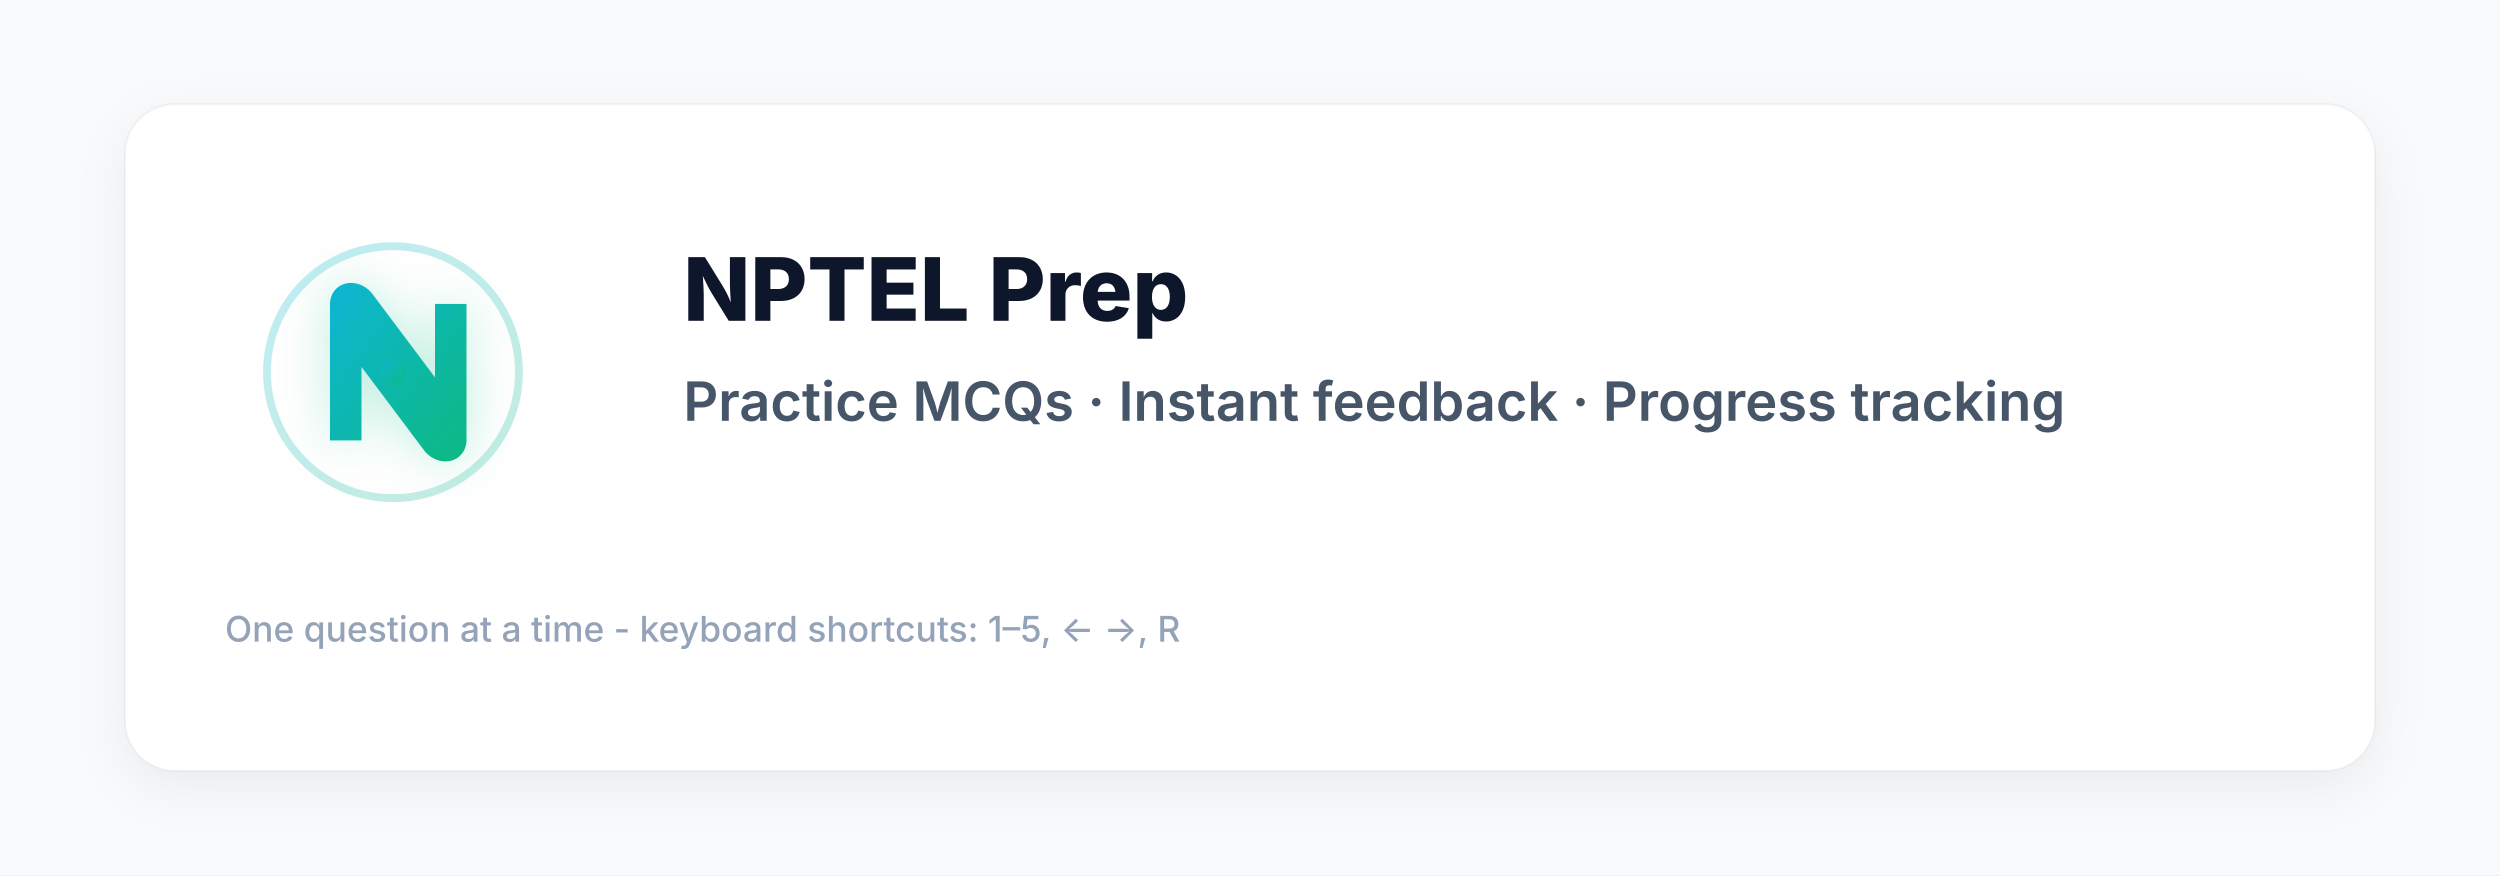
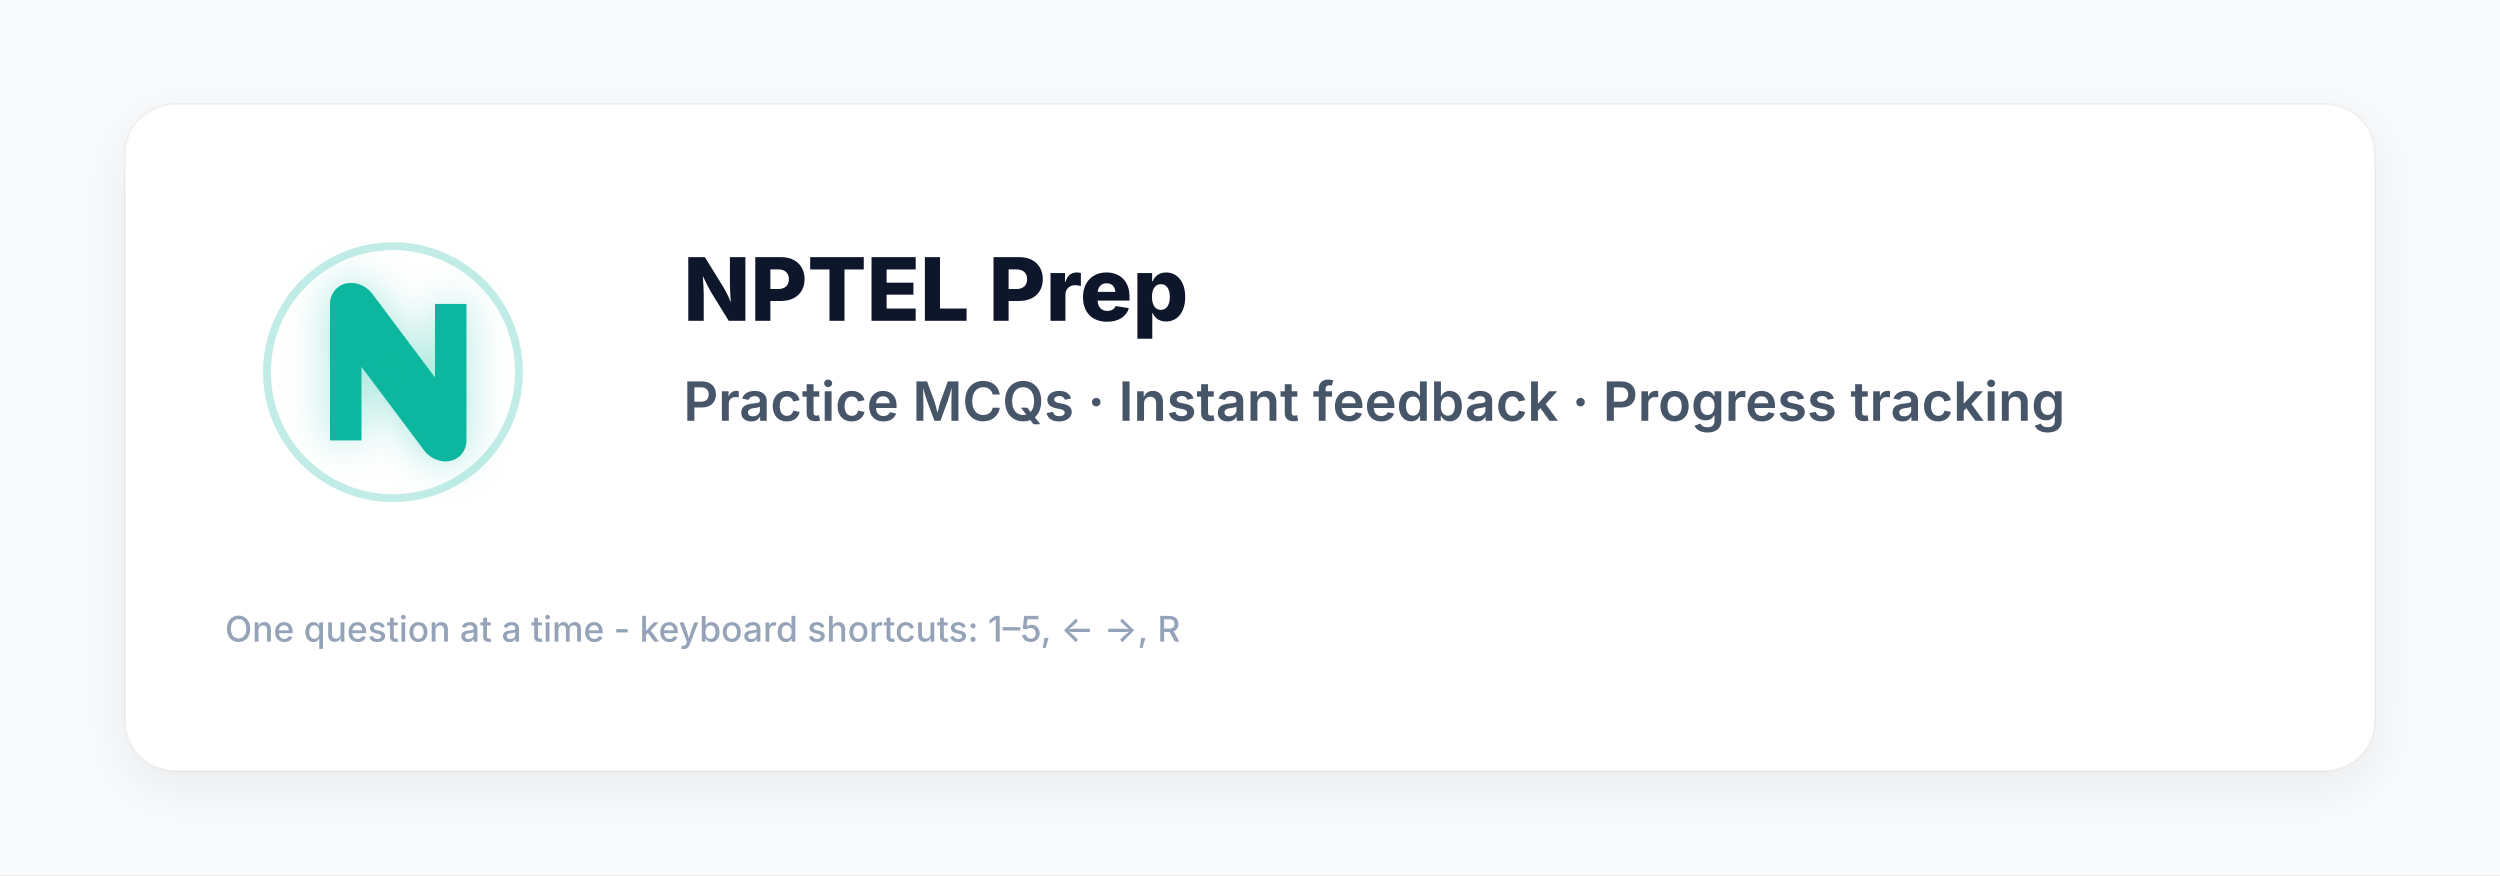
<svg xmlns="http://www.w3.org/2000/svg" width="1200" height="420" viewBox="0 0 1200 420" role="img" aria-labelledby="ogTitleLight">
  <defs>
-     <linearGradient id="blueGreen" x1="0" y1="0" x2="1" y2="1">
-       <stop offset="0%" stop-color="#06b6d4" />
-       <stop offset="100%" stop-color="#10b981" />
-     </linearGradient>
    <filter id="glow" x="-40%" y="-40%" width="180%" height="180%">
-       <feDropShadow dx="0" dy="0" stdDeviation="6" flood-color="#06b6d4" flood-opacity="0.35" />
-       <feDropShadow dx="0" dy="0" stdDeviation="10" flood-color="#10b981" flood-opacity="0.25" />
+       <feDropShadow dx="0" dy="0" stdDeviation="8" flood-color="#0cb79f" flood-opacity="0.35" />
    </filter>
    <filter id="cardShadow" x="-20%" y="-20%" width="140%" height="140%">
      <feDropShadow dx="0" dy="8" stdDeviation="12" flood-color="#000" flood-opacity="0.06" />
    </filter>
  </defs>
  <rect width="100%" height="100%" fill="#f8fafc" />
  <g transform="translate(60,50)" filter="url(#cardShadow)">
    <rect width="1080" height="320" rx="24" fill="#ffffff" stroke="rgba(0,0,0,0.04)" />
    <g transform="translate(48,48)">
      <g transform="scale(1.05)">
-         <path d="M40 90V38c0-4 3-8 8-8h0c3 0 6 1.5 8 4l24 32V38h12v52c0 4-3 8-8 8h0c-3 0-6-1.5-8-4L52 62v28h-12z" fill="url(#blueGreen)" filter="url(#glow)" transform="translate(0,0) scale(1.2)" />
-         <circle cx="64" cy="64" r="48" fill="none" stroke="url(#blueGreen)" stroke-width="3" opacity="0.25" transform="translate(0,0) scale(1.2)" />
-         <circle cx="64" cy="64" r="5" fill="url(#blueGreen)" opacity="0.9" transform="translate(0,0) scale(1.2)" />
+         <path d="M40 90V38c0-4 3-8 8-8h0c3 0 6 1.5 8 4l24 32V38h12v52c0 4-3 8-8 8h0c-3 0-6-1.5-8-4L52 62v28h-12z" fill="#0cb79f" filter="url(#glow)" transform="translate(0,0) scale(1.2)" />
+         <circle cx="64" cy="64" r="48" fill="none" stroke="#0cb79f" stroke-width="3" opacity="0.25" transform="translate(0,0) scale(1.2)" />
+         <circle cx="64" cy="64" r="5" fill="#0cb79f" opacity="0.9" transform="translate(0,0) scale(1.2)" />
      </g>
      <g transform="translate(220,20)">
        <text x="0" y="36" font-family="Inter, system-ui" font-weight="800" font-size="42" fill="#0f172a">
          NPTEL Prep
        </text>
        <text x="0" y="84" font-family="Inter, system-ui" font-weight="600" font-size="26" fill="#475569">
          Practice MCQs · Instant feedback · Progress tracking
        </text>
      </g>
      <text x="0" y="210" font-family="Inter, system-ui" font-weight="500" font-size="17" fill="#94a3b8">
        One question at a time - keyboard shortcuts: 1–5, ← →, R
      </text>
    </g>
  </g>
</svg>
